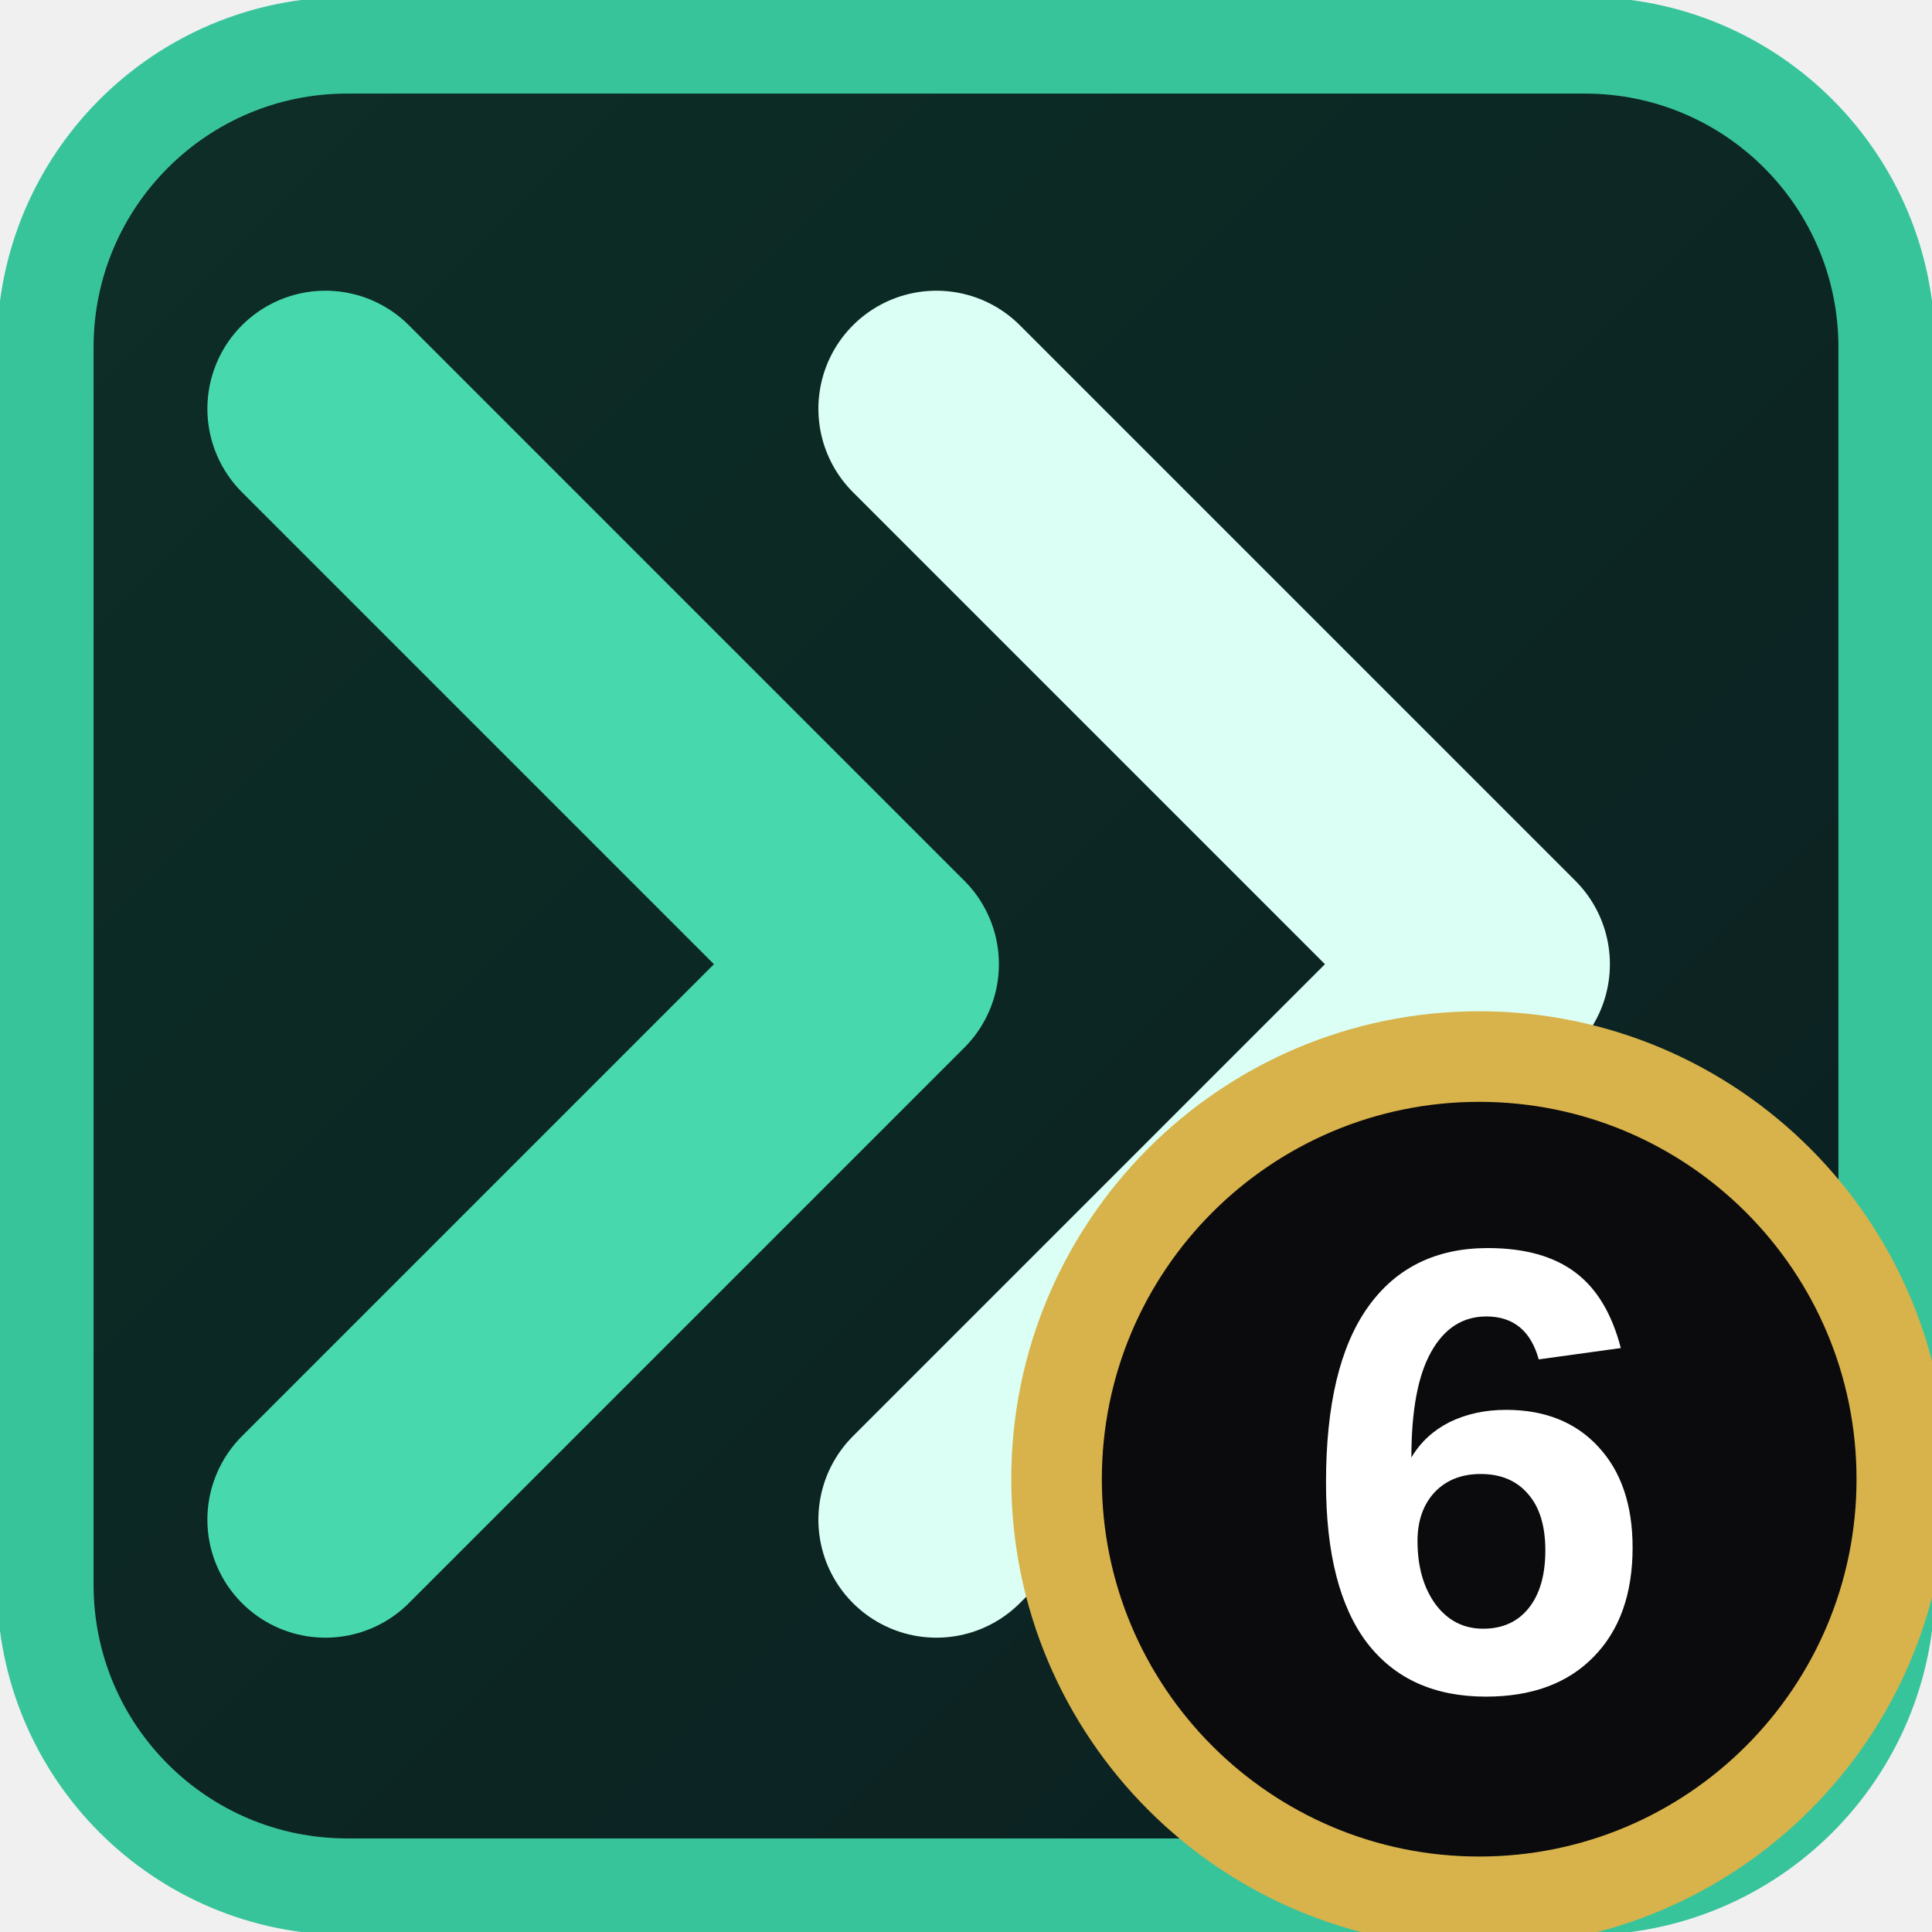
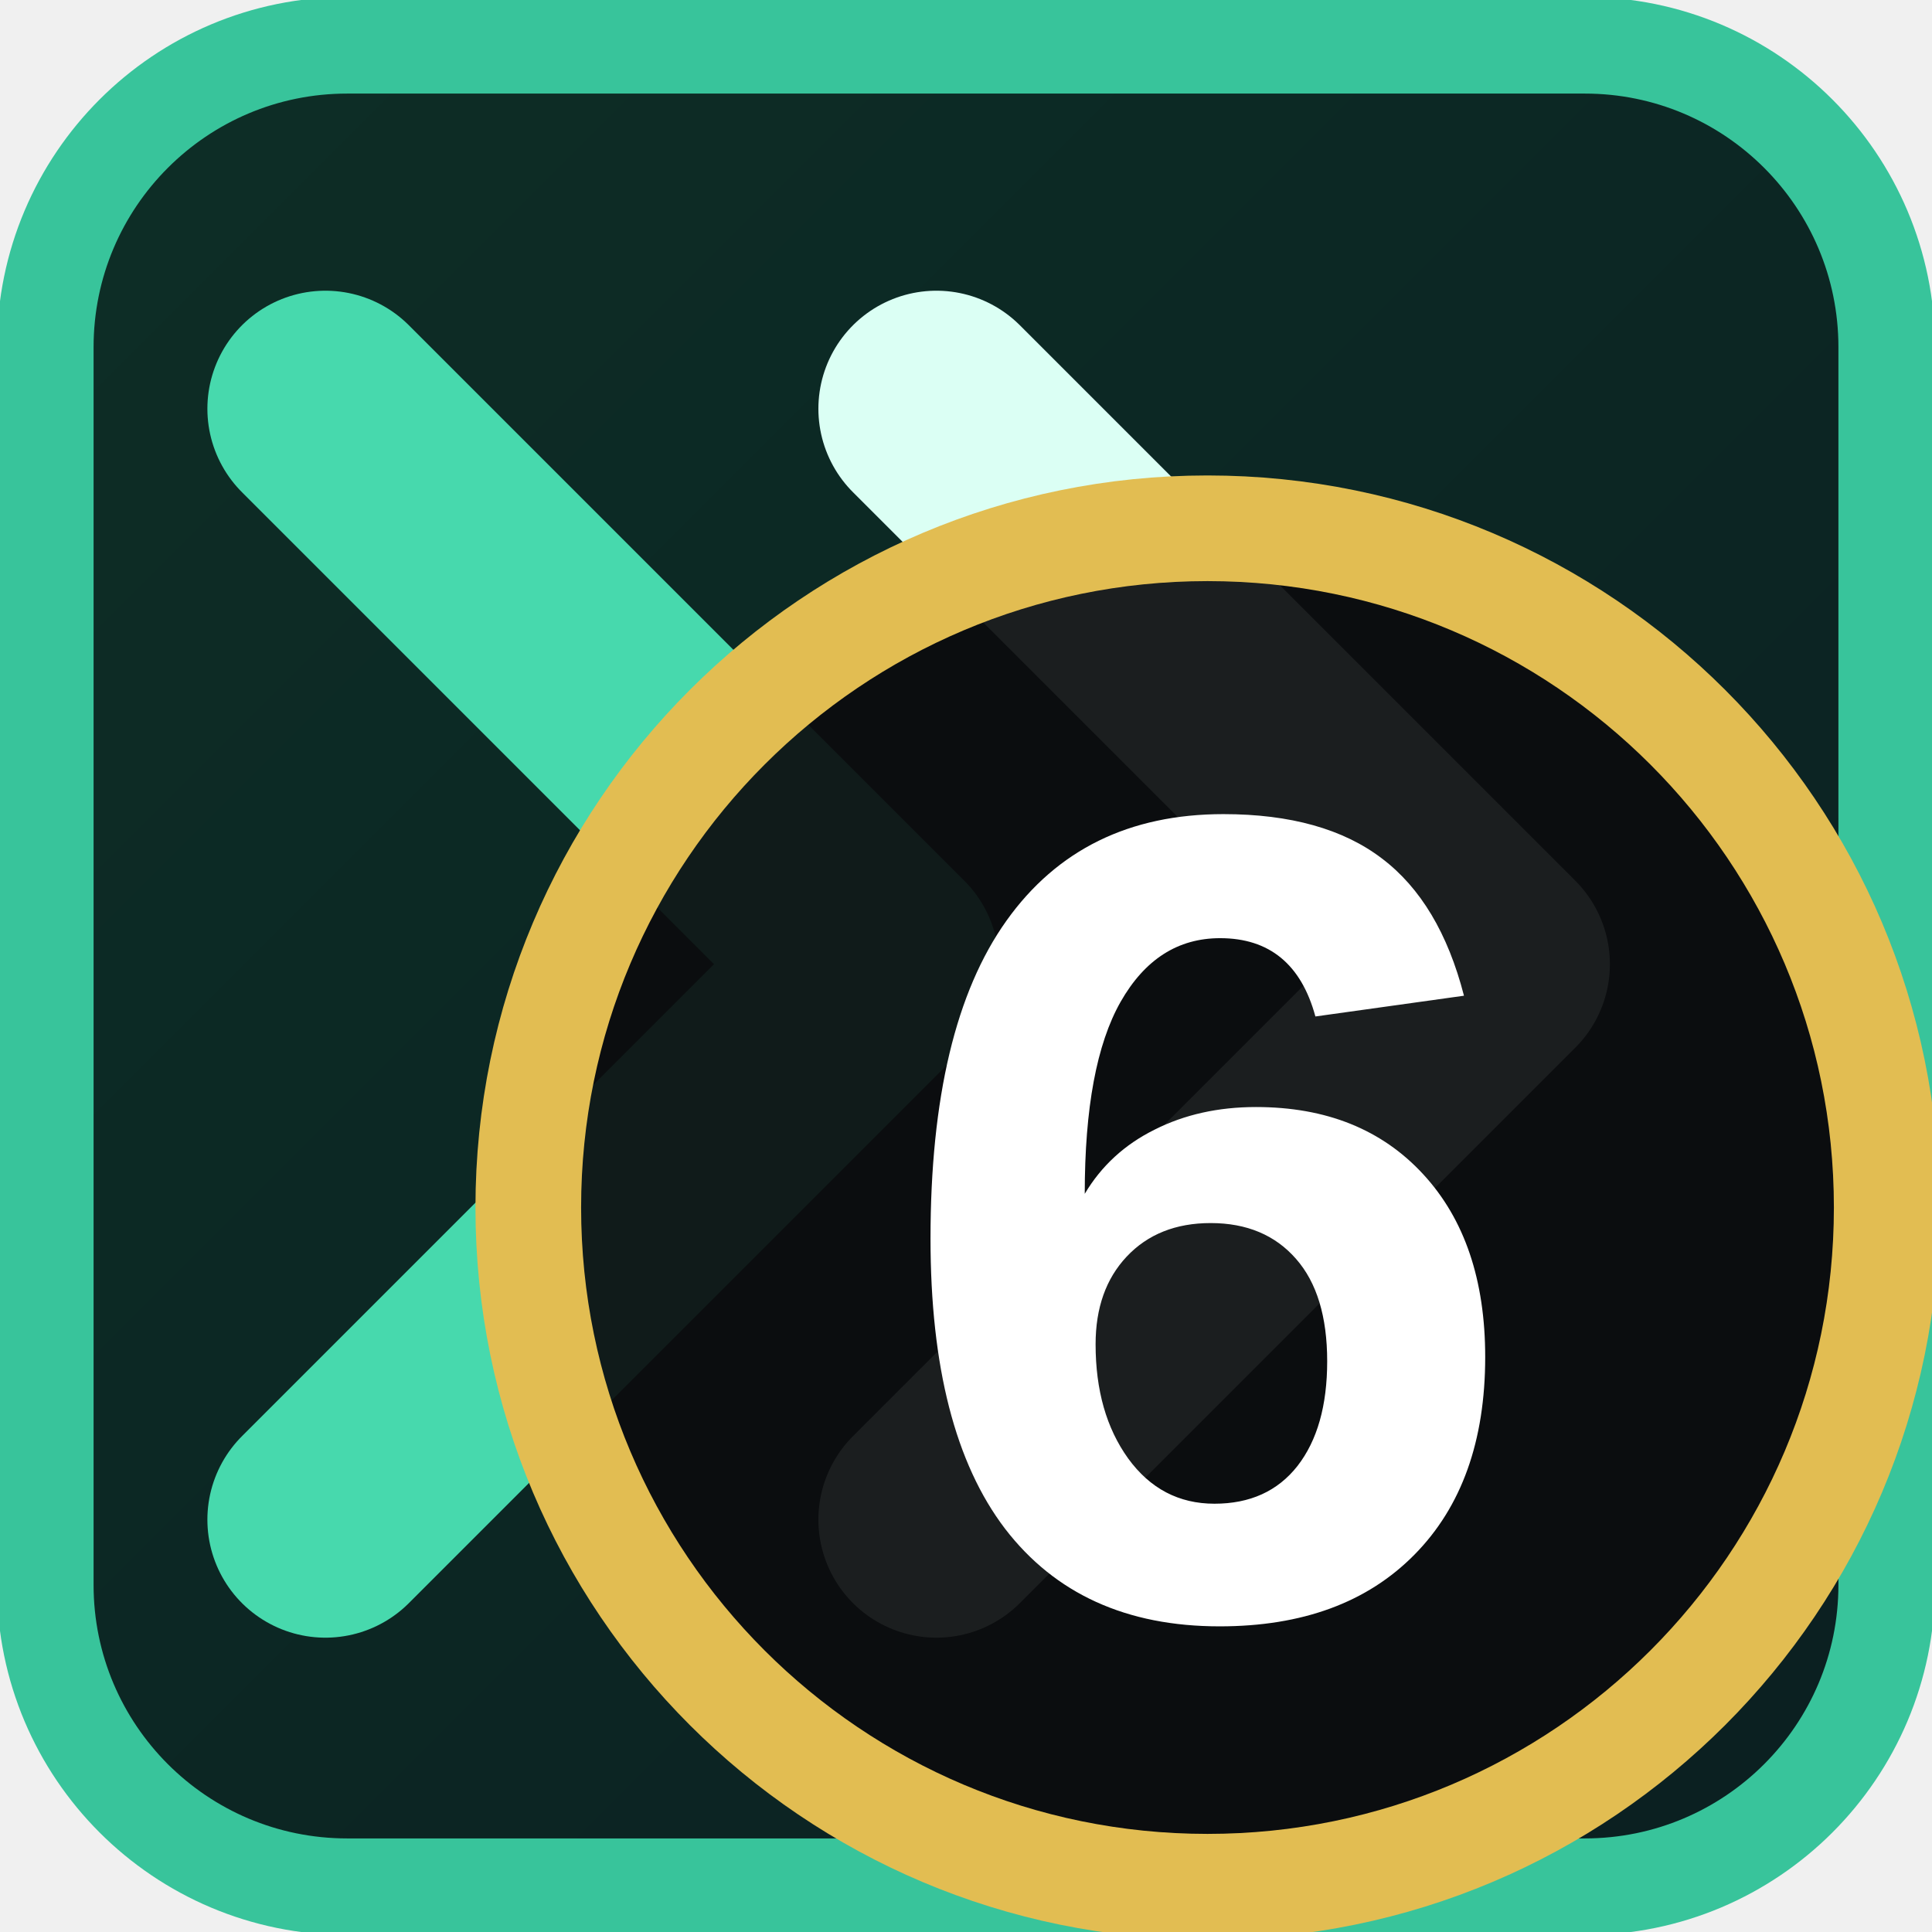
<svg xmlns="http://www.w3.org/2000/svg" viewBox="0 0 64 64" width="64" height="64">
  <defs>
    <linearGradient id="bg" x1="0%" y1="0%" x2="100%" y2="100%">
      <stop offset="0%" stop-color="#0d2e26" />
      <stop offset="100%" stop-color="#0b1f21" />
    </linearGradient>
  </defs>
  <rect x="1.5" y="1.5" width="61" height="61" rx="10" fill="url(#bg)" stroke="#38c49b" stroke-width="3.2" />
  <g transform="translate(2.5,2.5) scale(0.92)">
    <path d="M9 12 L29 32 L9 52" fill="none" stroke="#47d9ad" stroke-width="8.5" stroke-linecap="round" stroke-linejoin="round" />
    <path d="M31 12 L51 32 L31 52" fill="none" stroke="#dbfff4" stroke-width="8.5" stroke-linecap="round" stroke-linejoin="round" />
  </g>
  <g class="twod12-num">
-     <circle cx="49" cy="49" r="14" fill="#0b0b0d" stroke="#d8b24a" stroke-width="3" />
-     <text x="49" y="56" text-anchor="middle" font-family="Arial, Helvetica, sans-serif" font-size="21" font-weight="900" fill="#ffffff">6</text>
+     <circle cx="40" cy="40" r="22.5" fill="#0b0b0d" fill-opacity="0.92" stroke="#e2bd52" stroke-width="3.5" />
+     <text x="40" y="53.5" text-anchor="middle" font-family="Arial, Helvetica, sans-serif" font-size="38" font-weight="900" fill="#ffffff">6</text>
  </g>
</svg>
